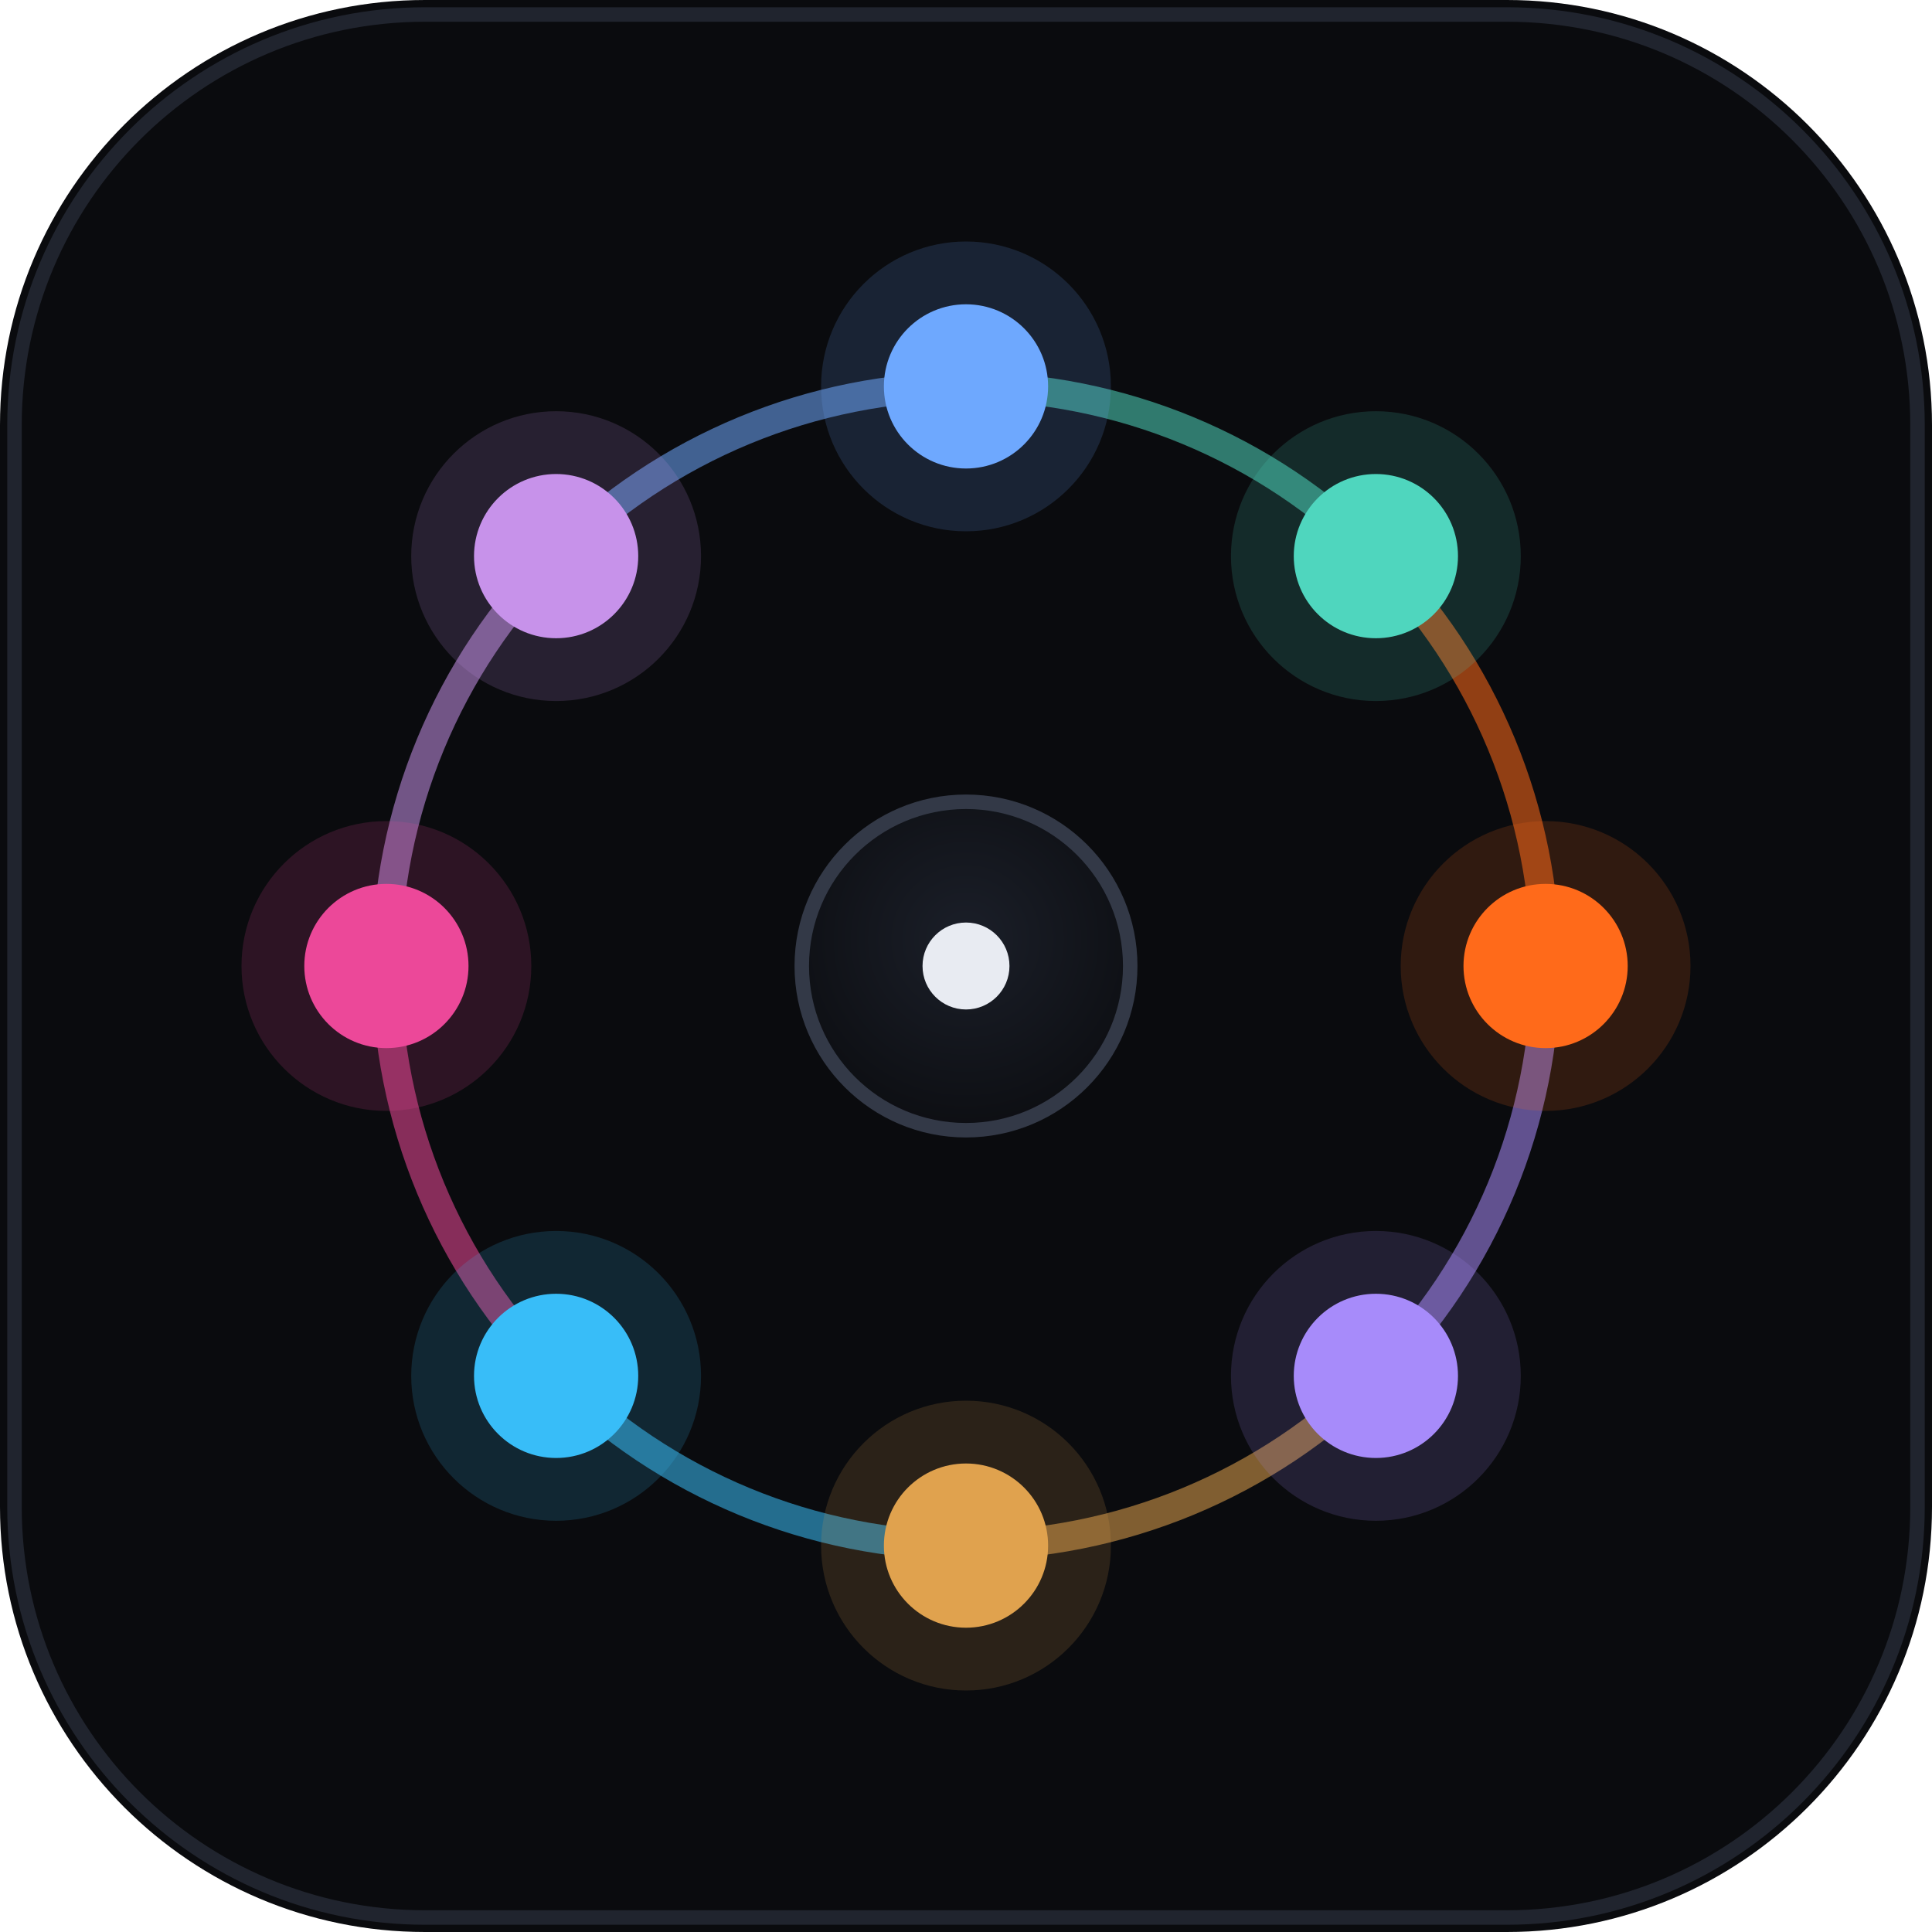
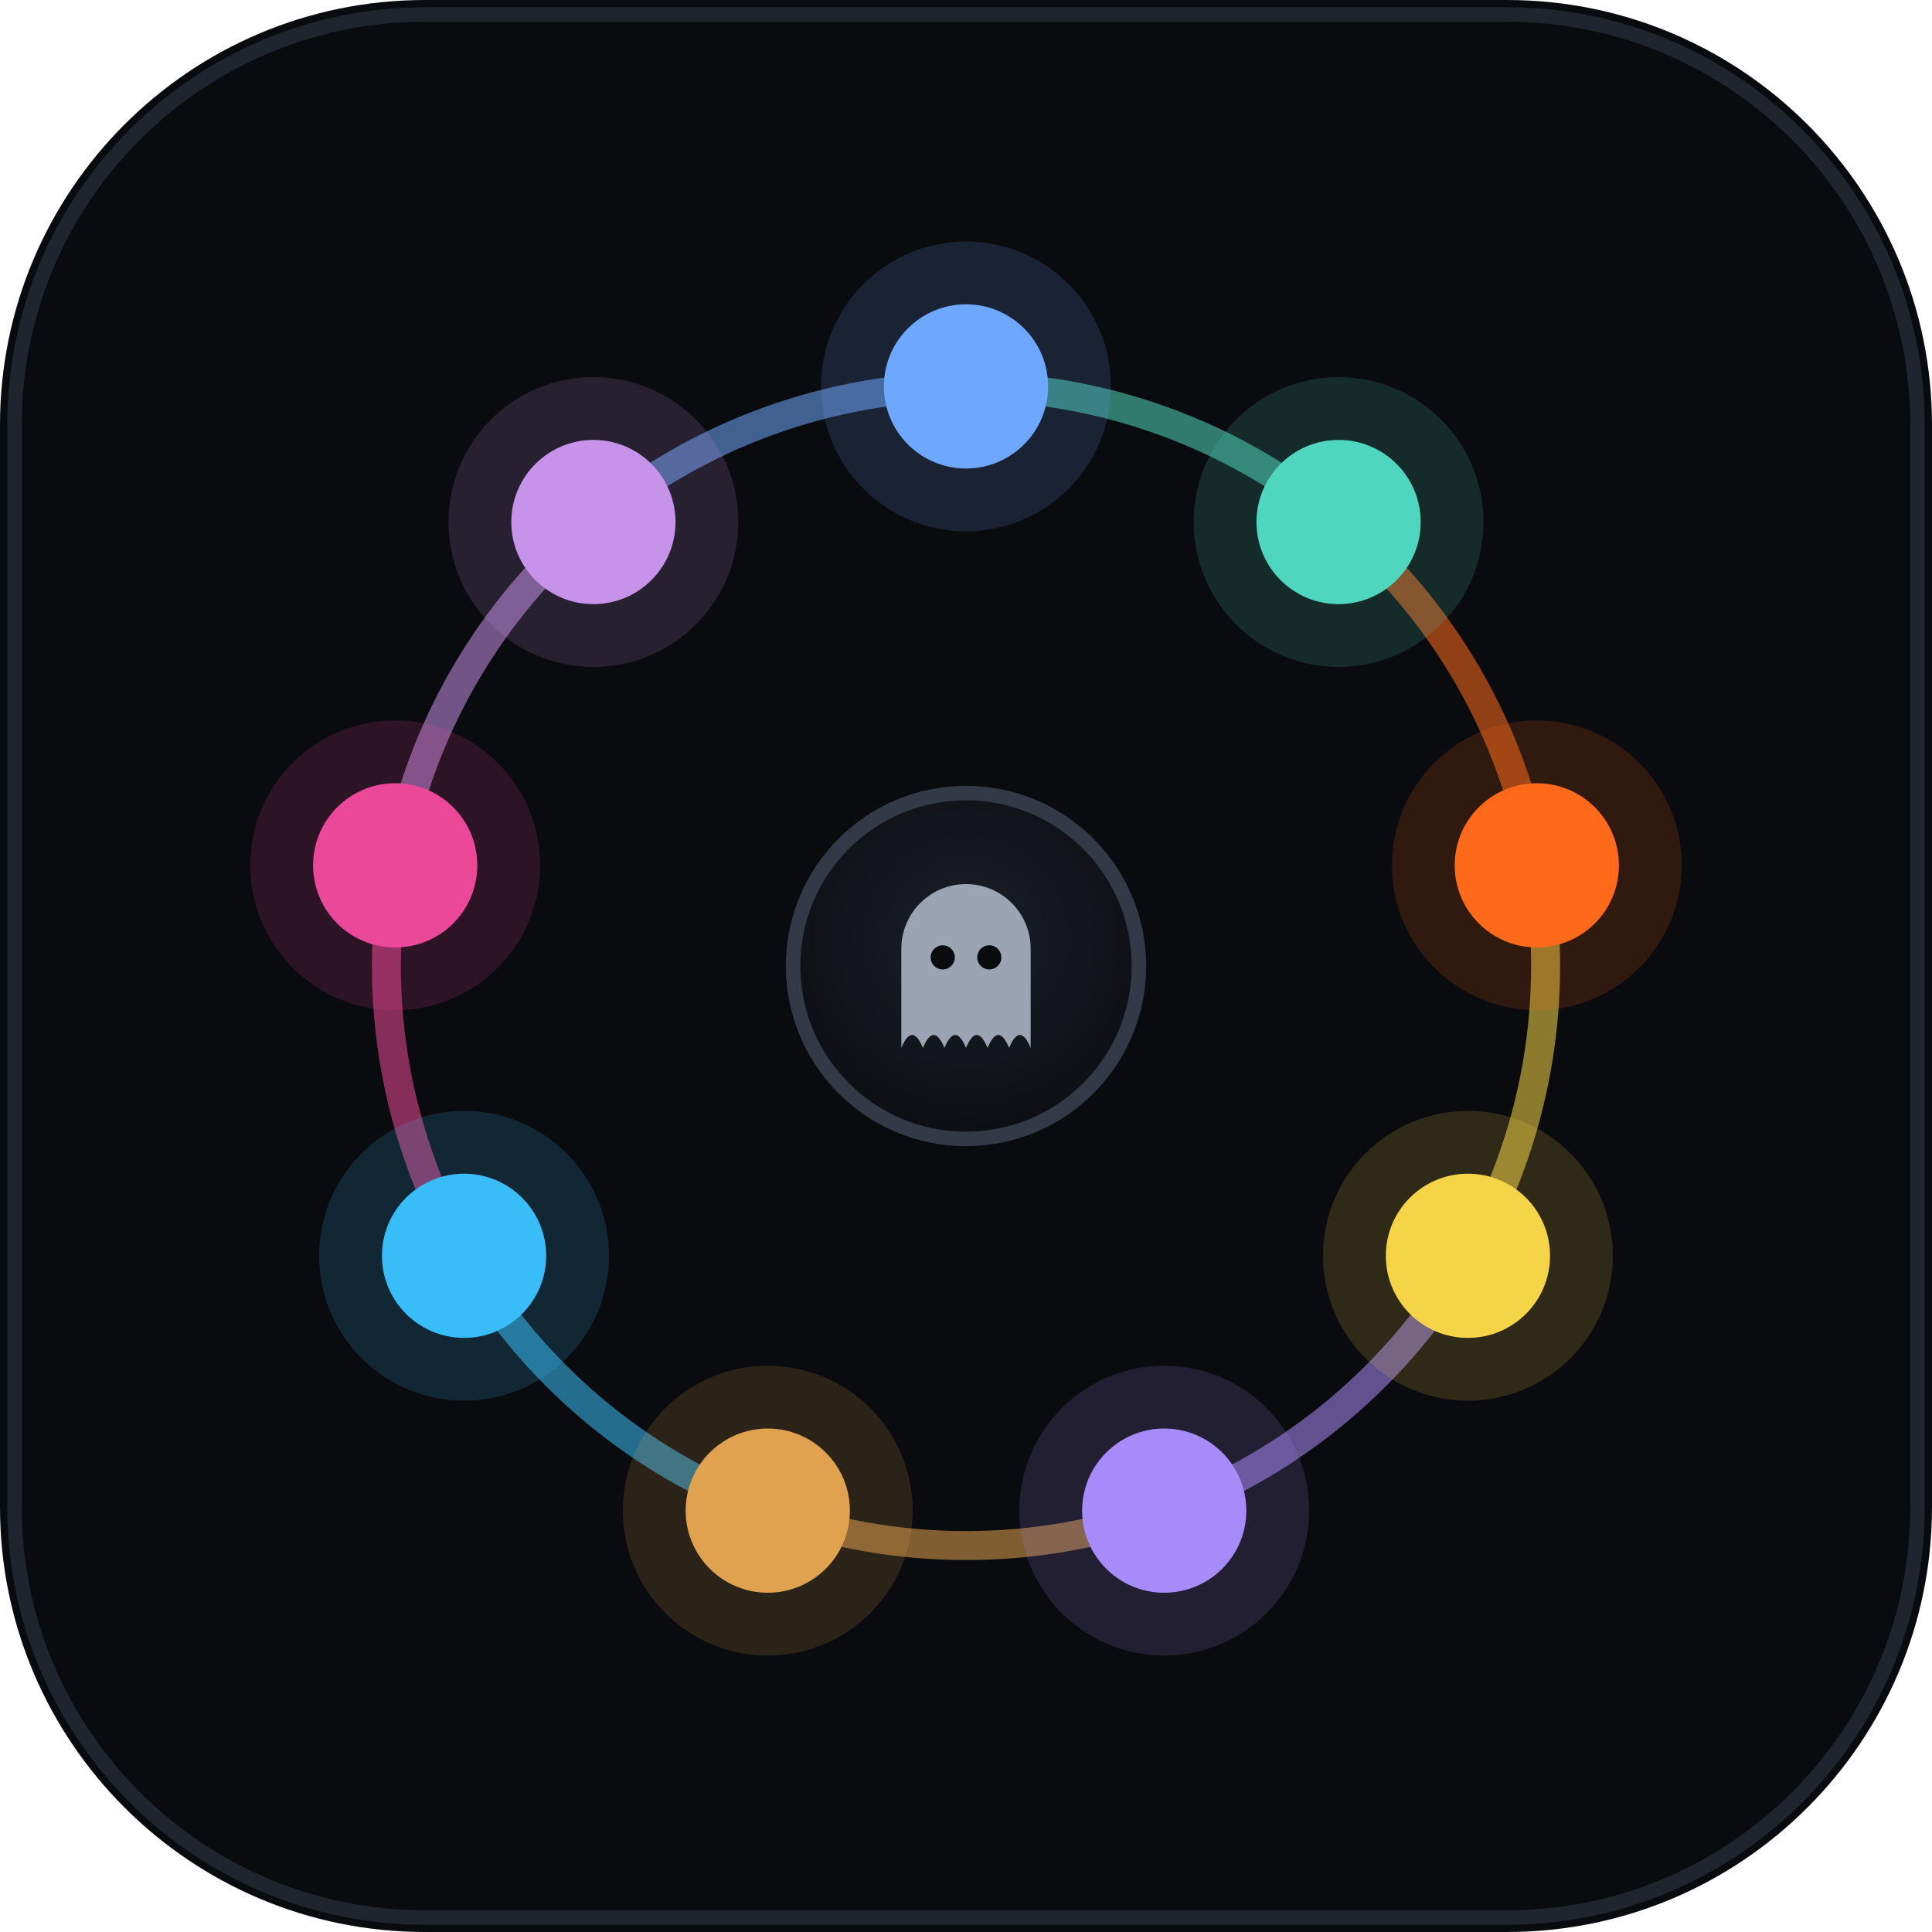
- <svg xmlns="http://www.w3.org/2000/svg" viewBox="0 0 200 200" width="200" height="200" role="img" aria-label="tools-for-agents — the agent loop">
+ <svg xmlns="http://www.w3.org/2000/svg" viewBox="0 0 200 200" width="200" height="200" role="img">
  <defs>
+     <linearGradient id="wm" x1="0" y1="0" x2="1" y2="0.3">
+       <stop offset="0" stop-color="#6ea8fe" />
+       <stop offset="0.22" stop-color="#4fd6be" />
+       <stop offset="0.44" stop-color="#a78bfa" />
+       <stop offset="0.62" stop-color="#c792ea" />
+       <stop offset="0.8" stop-color="#ec4899" />
+       <stop offset="1" stop-color="#e0a24e" />
+     </linearGradient>
+     <radialGradient id="glow" cx="80%" cy="-8%" r="80%">
+       <stop offset="0" stop-color="#16213a" />
+       <stop offset="55%" stop-color="#0a0b0e" stop-opacity="0" />
+     </radialGradient>
    <radialGradient id="core" cx="50%" cy="42%" r="70%">
-       <stop offset="0%" stop-color="#1b1f29" />
+       <stop offset="0" stop-color="#1b1f29" />
      <stop offset="100%" stop-color="#0a0b0e" />
    </radialGradient>
  </defs>
  <rect width="200" height="200" rx="44" fill="#0a0b0e" />
  <rect x="1.5" y="1.5" width="197" height="197" rx="42.5" fill="none" stroke="#20242e" stroke-width="1.5" />
  <g fill="none" stroke-width="3" stroke-linecap="round" opacity="0.55">
-     <path d="M100 40 A60 60 0 0 1 142.43 57.57" stroke="#4fd6be" />
-     <path d="M142.43 57.57 A60 60 0 0 1 160 100" stroke="#ff6a1a" />
-     <path d="M160 100 A60 60 0 0 1 142.43 142.43" stroke="#a78bfa" />
-     <path d="M142.43 142.43 A60 60 0 0 1 100 160" stroke="#e0a24e" />
-     <path d="M100 160 A60 60 0 0 1 57.57 142.43" stroke="#38bdf8" />
-     <path d="M57.57 142.43 A60 60 0 0 1 40 100" stroke="#ec4899" />
-     <path d="M40 100 A60 60 0 0 1 57.57 57.57" stroke="#c792ea" />
-     <path d="M57.57 57.57 A60 60 0 0 1 100 40" stroke="#6ea8fe" />
+     <path d="M100 40 A60 60 0 0 1 138.57 54.04" stroke="#4fd6be" />
+     <path d="M138.57 54.04 A60 60 0 0 1 159.09 89.58" stroke="#ff6a1a" />
+     <path d="M159.09 89.58 A60 60 0 0 1 151.96 130" stroke="#f5d547" />
+     <path d="M151.96 130 A60 60 0 0 1 120.52 156.38" stroke="#a78bfa" />
+     <path d="M120.52 156.38 A60 60 0 0 1 79.48 156.38" stroke="#e0a24e" />
+     <path d="M79.48 156.38 A60 60 0 0 1 48.04 130" stroke="#38bdf8" />
+     <path d="M48.04 130 A60 60 0 0 1 40.91 89.58" stroke="#ec4899" />
+     <path d="M40.91 89.58 A60 60 0 0 1 61.43 54.04" stroke="#c792ea" />
+     <path d="M61.43 54.04 A60 60 0 0 1 100 40" stroke="#6ea8fe" />
  </g>
  <g>
    <circle cx="100" cy="40" r="15" fill="#6ea8fe" opacity="0.16" />
    <circle cx="100" cy="40" r="8.5" fill="#6ea8fe" />
-     <circle cx="142.43" cy="57.57" r="15" fill="#4fd6be" opacity="0.16" />
-     <circle cx="142.43" cy="57.57" r="8.5" fill="#4fd6be" />
-     <circle cx="160" cy="100" r="15" fill="#ff6a1a" opacity="0.16" />
-     <circle cx="160" cy="100" r="8.5" fill="#ff6a1a" />
-     <circle cx="142.43" cy="142.43" r="15" fill="#a78bfa" opacity="0.16" />
-     <circle cx="142.43" cy="142.43" r="8.5" fill="#a78bfa" />
-     <circle cx="100" cy="160" r="15" fill="#e0a24e" opacity="0.16" />
-     <circle cx="100" cy="160" r="8.5" fill="#e0a24e" />
-     <circle cx="57.57" cy="142.43" r="15" fill="#38bdf8" opacity="0.16" />
-     <circle cx="57.57" cy="142.43" r="8.5" fill="#38bdf8" />
-     <circle cx="40" cy="100" r="15" fill="#ec4899" opacity="0.16" />
-     <circle cx="40" cy="100" r="8.5" fill="#ec4899" />
-     <circle cx="57.57" cy="57.57" r="15" fill="#c792ea" opacity="0.16" />
-     <circle cx="57.57" cy="57.57" r="8.5" fill="#c792ea" />
+     <circle cx="138.57" cy="54.04" r="15" fill="#4fd6be" opacity="0.16" />
+     <circle cx="138.57" cy="54.04" r="8.5" fill="#4fd6be" />
+     <circle cx="159.09" cy="89.58" r="15" fill="#ff6a1a" opacity="0.16" />
+     <circle cx="159.09" cy="89.58" r="8.5" fill="#ff6a1a" />
+     <circle cx="151.96" cy="130" r="15" fill="#f5d547" opacity="0.16" />
+     <circle cx="151.96" cy="130" r="8.5" fill="#f5d547" />
+     <circle cx="120.52" cy="156.38" r="15" fill="#a78bfa" opacity="0.16" />
+     <circle cx="120.52" cy="156.38" r="8.5" fill="#a78bfa" />
+     <circle cx="79.48" cy="156.38" r="15" fill="#e0a24e" opacity="0.16" />
+     <circle cx="79.48" cy="156.38" r="8.5" fill="#e0a24e" />
+     <circle cx="48.04" cy="130" r="15" fill="#38bdf8" opacity="0.16" />
+     <circle cx="48.04" cy="130" r="8.5" fill="#38bdf8" />
+     <circle cx="40.91" cy="89.58" r="15" fill="#ec4899" opacity="0.16" />
+     <circle cx="40.91" cy="89.58" r="8.5" fill="#ec4899" />
+     <circle cx="61.43" cy="54.04" r="15" fill="#c792ea" opacity="0.16" />
+     <circle cx="61.43" cy="54.04" r="8.5" fill="#c792ea" />
  </g>
-   <circle cx="100" cy="100" r="17" fill="url(#core)" stroke="#333947" stroke-width="1.5" />
-   <circle cx="100" cy="100" r="4.5" fill="#e8ebf2" />
+   <circle cx="100" cy="100" r="17.9" fill="url(#core)" stroke="#333947" stroke-width="1.5" />
+   <path d="M93.306 108.479 V98.215 A6.694 6.694 0 0 1 106.694 98.215 V108.479 q-1.116 -2.678 -2.231 0 q-1.116 -2.678 -2.231 0 q-1.116 -2.678 -2.231 0 q-1.116 -2.678 -2.231 0 q-1.116 -2.678 -2.231 0 q-1.116 -2.678 -2.231 0 Z" fill="#9aa4b2" />
+   <circle cx="97.59" cy="99.108" r="1.25" fill="#0a0b0e" />
+   <circle cx="102.41" cy="99.108" r="1.25" fill="#0a0b0e" />
</svg>
